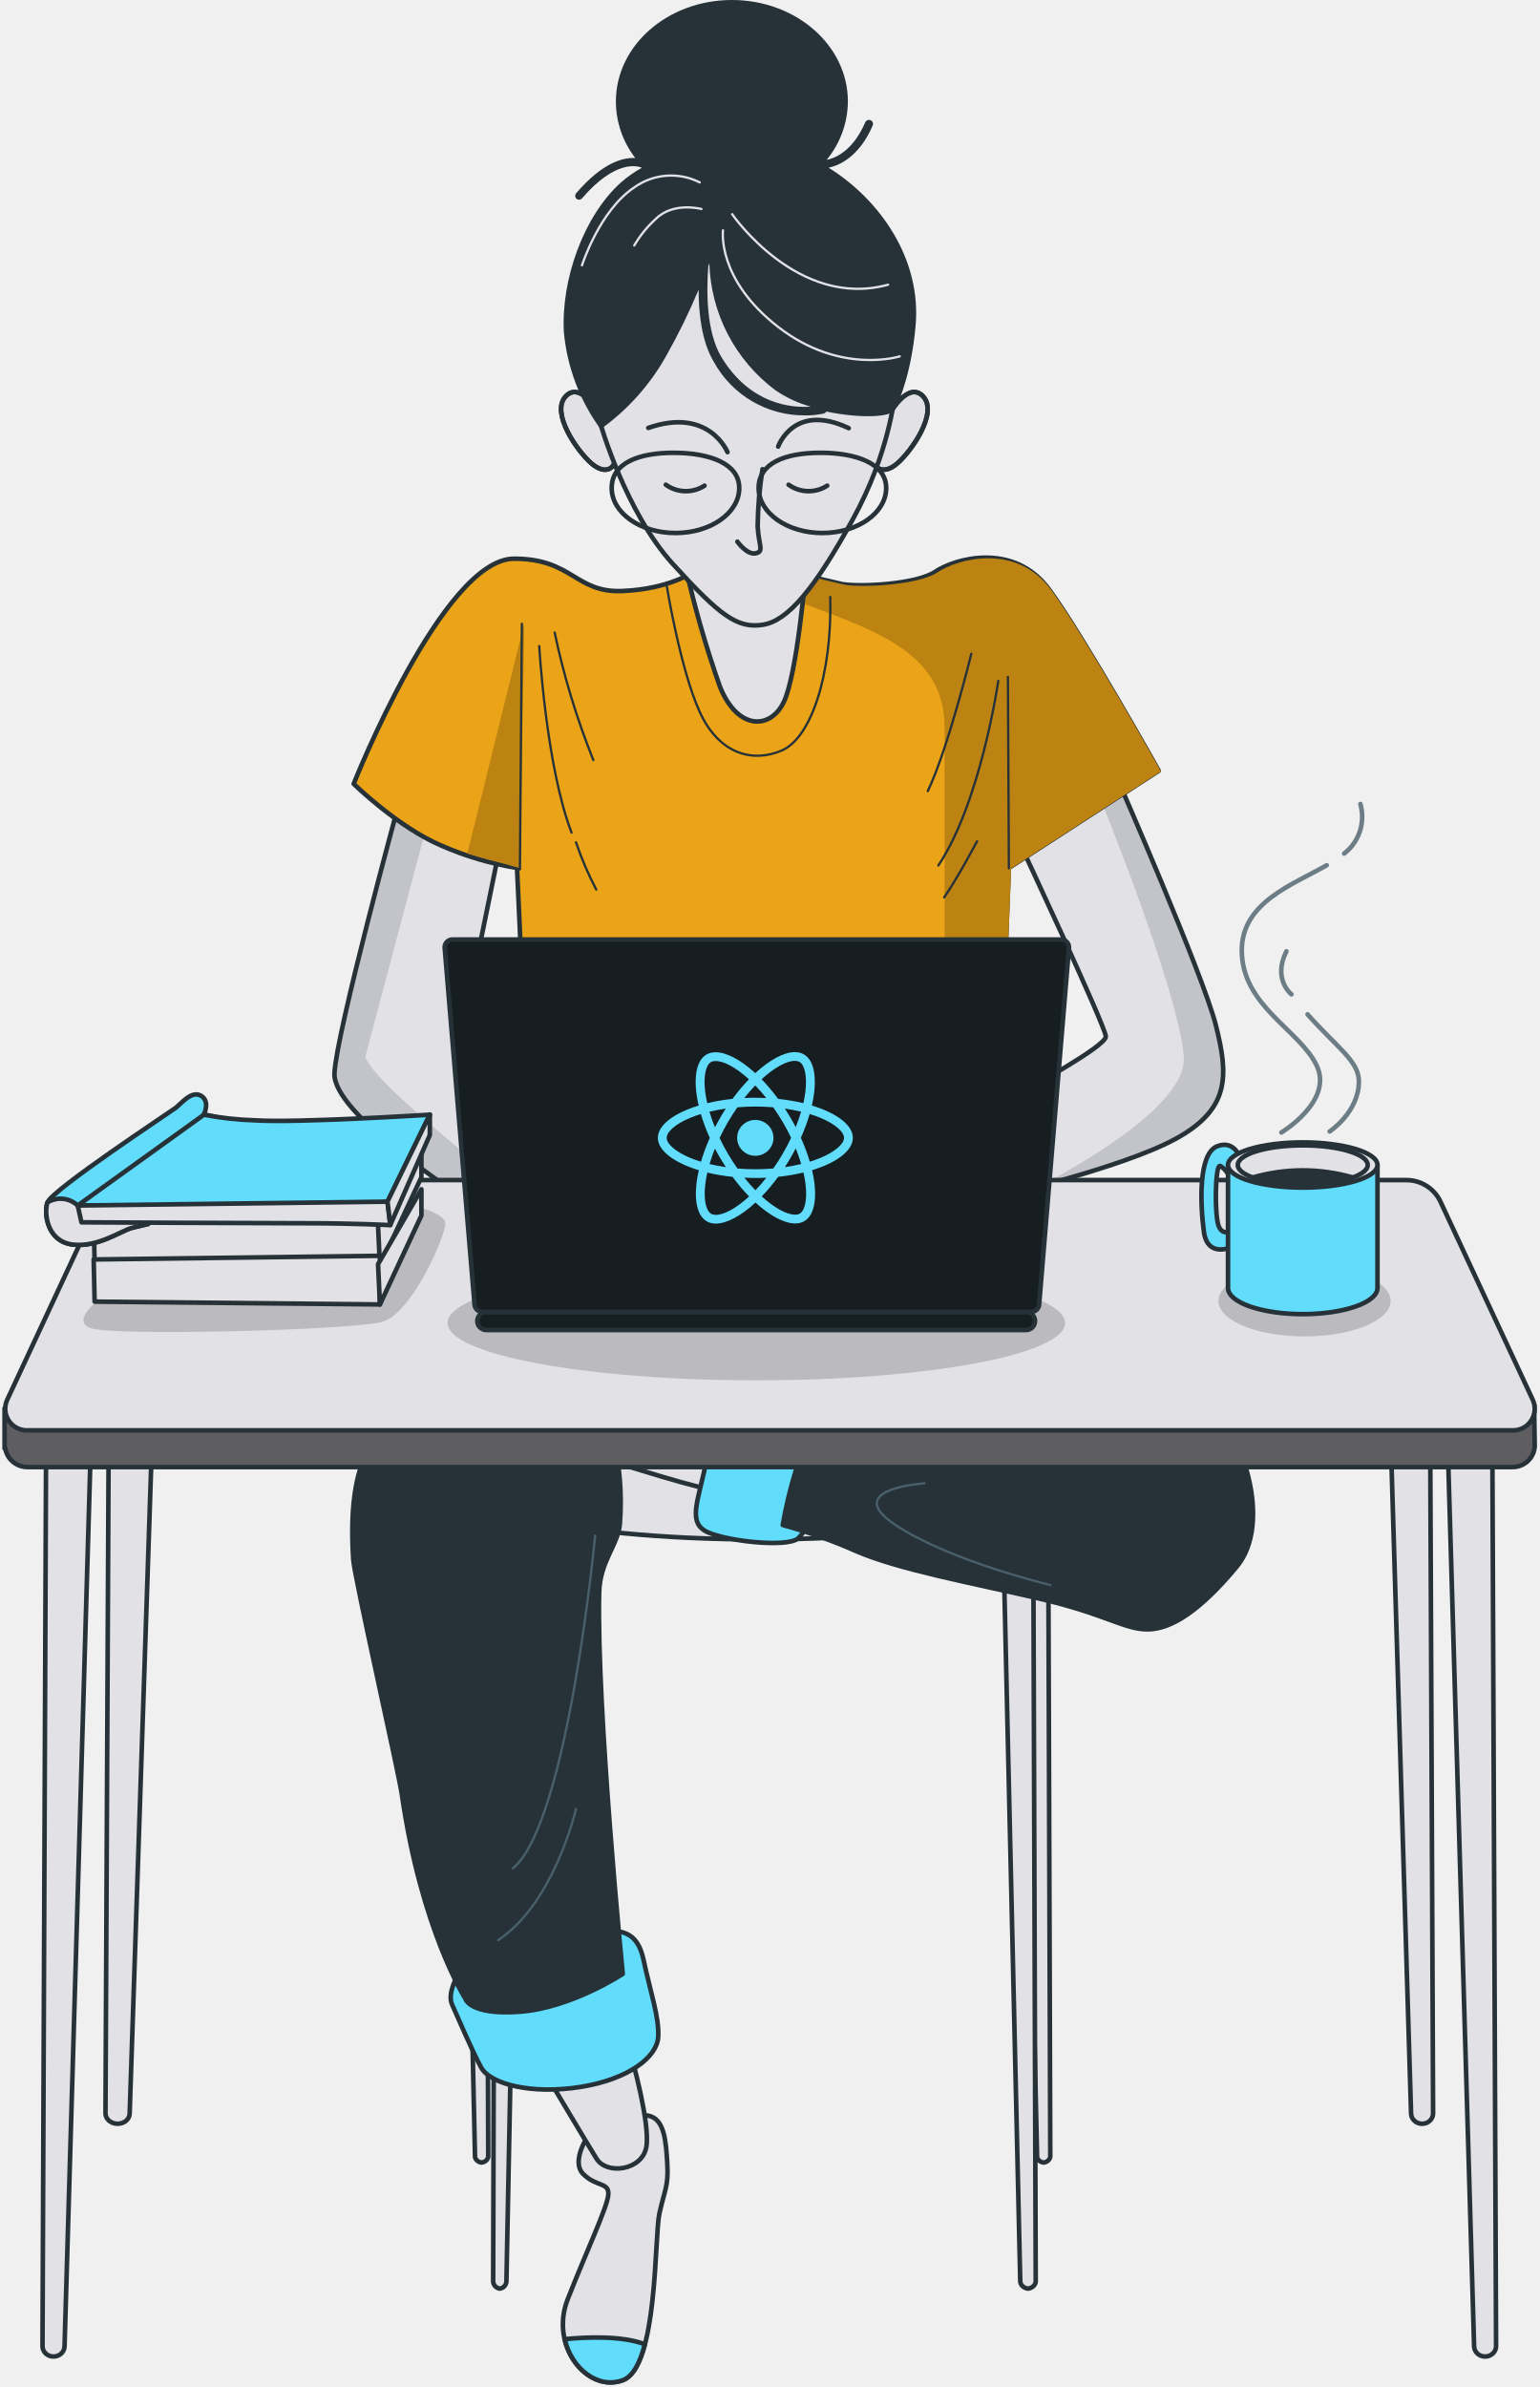
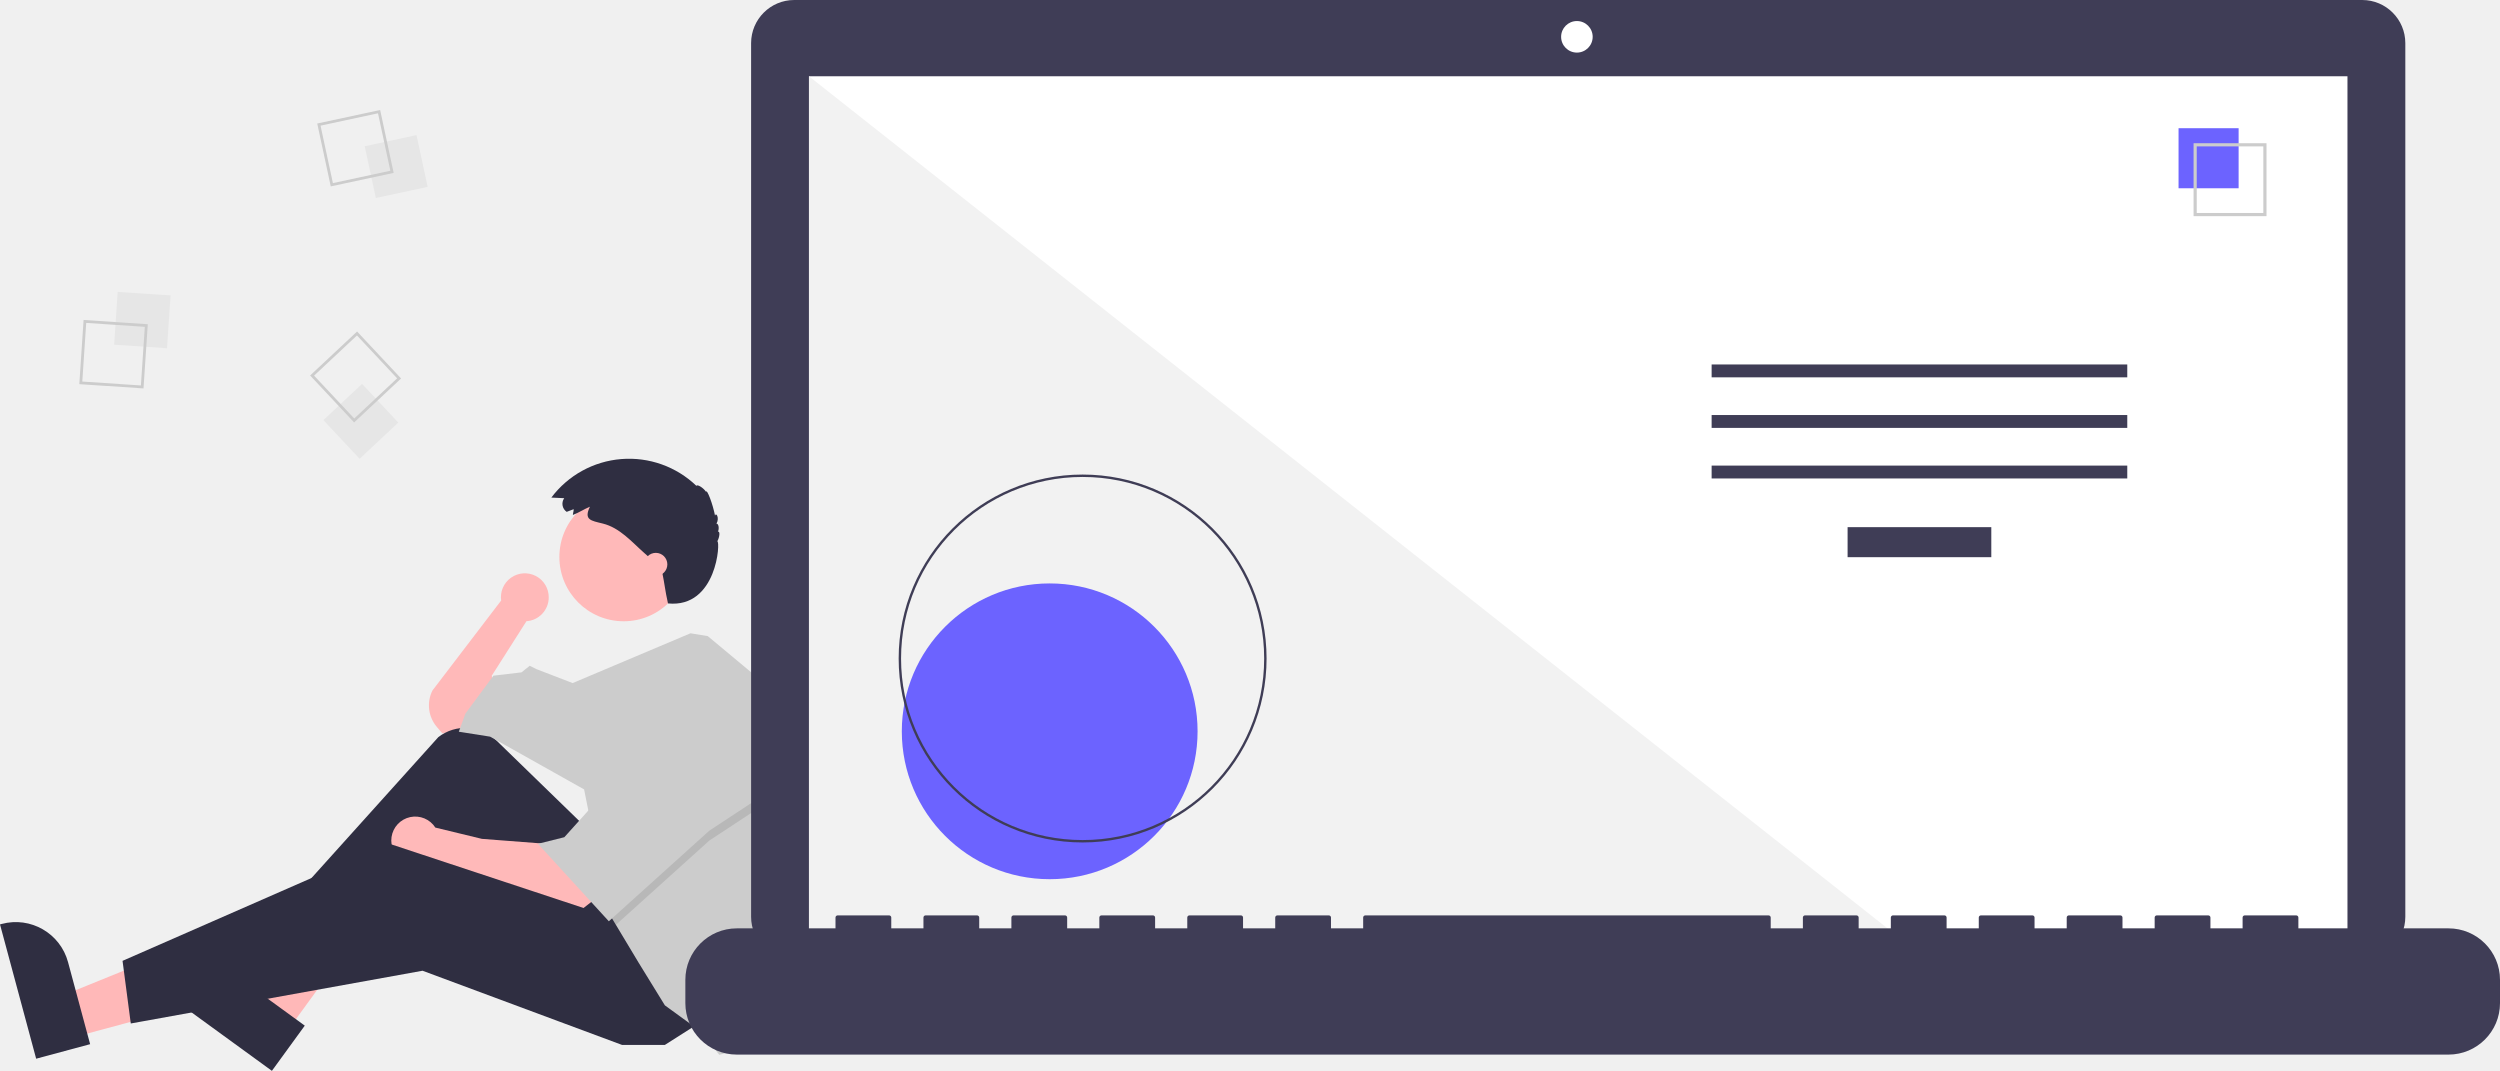
- <svg xmlns="http://www.w3.org/2000/svg" width="336" height="521" viewBox="0 0 336 521" fill="none">
-   <path d="M222.598 184.047C222.598 184.047 241.376 224.126 241.376 226.242C241.376 228.358 224.714 237.421 221.54 239.325C219.078 240.727 216.541 241.993 213.94 243.116L215.845 261.683C215.845 261.683 244.533 255.141 256.558 248.6C268.583 242.058 268.16 234.67 265.374 223.703C262.588 212.735 244.057 170.347 244.057 170.347L222.598 184.047Z" fill="#E1E1E6" />
-   <g style="mix-blend-mode:multiply" opacity="0.5">
-     <path d="M256.505 248.6C268.53 242.058 268.107 234.67 265.321 223.703C262.535 212.735 244.004 170.347 244.004 170.347L241.006 172.251L240.054 174.014C240.054 174.014 257.351 216.473 258.392 230.614C259.097 240.118 239.966 251.967 227.323 258.738C236.704 256.252 249.47 252.426 256.505 248.6Z" fill="#BBBBBF" />
-   </g>
-   <path d="M222.598 184.047C222.598 184.047 241.376 224.126 241.376 226.242C241.376 228.358 224.714 237.421 221.54 239.325C219.078 240.727 216.541 241.993 213.94 243.116L215.845 261.683C215.845 261.683 244.533 255.141 256.558 248.6C268.583 242.058 268.16 234.67 265.374 223.703C262.588 212.735 244.057 170.347 244.057 170.347L222.598 184.047Z" stroke="#263238" stroke-linecap="round" stroke-linejoin="round" />
-   <path d="M87.11 175.196C87.11 175.196 73.41 225.395 73.004 234.264C72.599 243.134 100.211 260.625 101.216 261.683C102.221 262.741 99.647 231.179 99.647 231.179L109.01 185.334L87.11 175.196Z" fill="#E1E1E6" />
-   <g style="mix-blend-mode:multiply" opacity="0.5">
-     <path d="M93.388 179.304L93.088 177.946L87.11 175.196C87.11 175.196 73.41 225.395 73.004 234.264C72.599 243.134 100.211 260.625 101.216 261.683C101.622 262.106 101.463 257.381 101.128 251.544C92.911 244.579 81.115 234.776 79.74 230.65" fill="#BBBBBF" />
-   </g>
-   <path d="M87.11 175.196C87.11 175.196 73.41 225.395 73.004 234.264C72.599 243.134 100.211 260.625 101.216 261.683C102.221 262.741 99.647 231.179 99.647 231.179L109.01 185.334L87.11 175.196Z" stroke="#263238" stroke-linecap="round" stroke-linejoin="round" />
-   <path d="M151.451 124.767C151.451 124.767 146.161 128.576 135.846 128.999C125.531 129.422 125.038 121.946 112.219 121.946C96.685 121.946 77.201 171.087 77.201 171.087C77.201 171.087 86.899 180.591 96.403 184.594C101.66 186.897 107.188 188.526 112.854 189.443L114.335 221.728H218.966L220.217 189.443L252.926 168.231C252.926 168.231 236.88 139.543 229.087 128.787C221.293 118.031 208.192 122.034 204.19 124.767C200.187 127.5 188.32 128.152 183.948 127.518C178.243 126.255 172.605 124.707 167.056 122.88C167.056 122.88 160.32 117.273 151.451 124.767Z" fill="#EBA417" stroke="#263238" stroke-linecap="round" stroke-linejoin="round" />
-   <path fill-rule="evenodd" clip-rule="evenodd" d="M113.5 189.5L114.453 136L102 186.3L113.5 189.5Z" fill="#BC8312" />
-   <path fill-rule="evenodd" clip-rule="evenodd" d="M206.192 221.862V159C206.192 143.05 192.708 138.107 174.723 131.514C168.465 129.22 161.662 126.727 154.692 123.5L154 123.363C161.833 118.258 167.547 123.015 167.547 123.015C173.097 124.842 178.734 126.39 184.439 127.652C188.812 128.287 200.678 127.634 204.681 124.901C208.684 122.168 221.784 118.166 229.578 128.922C237.371 139.677 253.417 168.365 253.417 168.365L220.709 189.577L219.457 221.862H206.192Z" fill="#BC8312" />
-   <path d="M113.912 136.158L113.489 189.743" stroke="#263238" stroke-width="0.5" stroke-linecap="round" stroke-linejoin="round" />
-   <path d="M117.703 141.024C117.703 141.024 119.184 167.173 124.756 181.737" stroke="#263238" stroke-width="0.5" stroke-linecap="round" stroke-linejoin="round" />
-   <path d="M125.725 183.836C126.929 187.39 128.408 190.845 130.151 194.168" stroke="#263238" stroke-width="0.5" stroke-linecap="round" stroke-linejoin="round" />
-   <path d="M121.07 138.062C123.072 147.57 125.898 156.886 129.516 165.903" stroke="#263238" stroke-width="0.5" stroke-linecap="round" stroke-linejoin="round" />
-   <path d="M212.019 142.699C212.019 142.699 206.958 163.382 202.515 172.674" stroke="#263238" stroke-width="0.5" stroke-linecap="round" stroke-linejoin="round" />
-   <path d="M220.217 189.531L220.006 147.76" stroke="#263238" stroke-width="0.5" stroke-linecap="round" stroke-linejoin="round" />
-   <path d="M217.908 148.606C217.908 148.606 214.099 175.055 204.824 188.896" stroke="#263238" stroke-width="0.5" stroke-linecap="round" stroke-linejoin="round" />
-   <path d="M213.27 183.624C213.27 183.624 209.039 191.647 206.094 195.861" stroke="#263238" stroke-width="0.5" stroke-linecap="round" stroke-linejoin="round" />
-   <path d="M145.544 127.941C145.544 127.941 148.506 146.085 152.721 155.359C156.935 164.634 164.323 166.538 170.653 163.805C176.983 161.072 181.62 147.548 181.232 130.304" stroke="#263238" stroke-width="0.5" stroke-linecap="round" stroke-linejoin="round" />
-   <path d="M130.574 89.961C130.574 89.961 126.554 83.013 123.398 86.593C120.242 90.172 125.937 98.407 129.093 101.14C132.249 103.873 134.577 102.198 134.383 99.253C134.189 96.308 130.574 89.961 130.574 89.961Z" fill="#E1E1E6" stroke="#263238" stroke-linecap="round" stroke-linejoin="round" />
-   <path d="M130.574 89.961C130.574 89.961 126.554 83.013 123.398 86.593C120.242 90.172 125.937 98.407 129.093 101.14C132.249 103.873 134.577 102.198 134.383 99.253C134.189 96.308 130.574 89.961 130.574 89.961Z" stroke="#263238" stroke-linecap="round" stroke-linejoin="round" />
-   <path d="M194.386 89.961C194.386 89.961 198.389 83.013 201.562 86.593C204.736 90.172 199.023 98.407 195.867 101.14C192.711 103.873 190.366 102.198 190.577 99.253C190.789 96.308 194.386 89.961 194.386 89.961Z" fill="#E1E1E6" stroke="#263238" stroke-linecap="round" stroke-linejoin="round" />
-   <path d="M194.386 89.961C194.386 89.961 198.389 83.013 201.562 86.593C204.736 90.172 199.023 98.407 195.867 101.14C192.711 103.873 190.366 102.198 190.577 99.253C190.789 96.308 194.386 89.961 194.386 89.961Z" stroke="#263238" stroke-linecap="round" stroke-linejoin="round" />
-   <path d="M149.547 123.304C151.538 132.307 154.076 141.181 157.146 149.876C160.955 159.362 168.114 159.362 171.076 153.243C174.038 147.125 175.925 124.326 175.925 124.326C175.925 124.326 156.088 127.094 149.547 123.304Z" fill="#E1E1E6" stroke="#263238" stroke-linecap="round" stroke-linejoin="round" />
-   <path d="M130.997 92.288C130.997 92.288 136.481 111.684 146.867 123.092C157.252 134.5 160.973 137.198 166.492 136.369C172.01 135.54 177.882 128.364 186.099 113.447C194.315 98.53 194.915 87.087 195.603 86.029C196.29 84.971 193.839 63.882 182.096 54.802C170.353 45.721 157.199 41.736 145.809 51.645C134.418 61.555 127.189 77.724 130.997 92.288Z" fill="#E1E1E6" />
-   <path d="M130.997 92.288C130.997 92.288 136.481 111.684 146.867 123.092C157.252 134.5 160.973 137.198 166.492 136.369C172.01 135.54 177.882 128.364 186.099 113.447C194.315 98.53 194.915 87.087 195.603 86.029C196.29 84.971 193.839 63.882 182.096 54.802C170.353 45.721 157.199 41.736 145.809 51.645C134.418 61.555 127.189 77.724 130.997 92.288Z" stroke="#263238" stroke-linecap="round" stroke-linejoin="round" />
-   <path d="M166.439 102.409C165.785 106.528 165.431 110.688 165.381 114.858C165.592 119.072 166.862 120.341 164.957 120.764C163.053 121.188 160.955 118.225 160.955 118.225" stroke="#263238" stroke-linecap="round" stroke-linejoin="round" />
-   <path d="M145.333 105.795C146.555 106.677 148.015 107.17 149.523 107.208C151.03 107.246 152.514 106.827 153.778 106.006" stroke="#263238" stroke-linecap="round" stroke-linejoin="round" />
-   <path d="M172.134 105.795C173.353 106.676 174.811 107.168 176.315 107.205C177.819 107.243 179.3 106.825 180.562 106.006" stroke="#263238" stroke-linecap="round" stroke-linejoin="round" />
-   <path d="M158.804 98.689C158.804 98.689 154.784 88.762 141.506 93.399" stroke="#263238" stroke-linecap="round" stroke-linejoin="round" />
-   <path d="M169.859 97.472C169.859 97.472 173.227 87.757 185.252 93.452" stroke="#263238" stroke-linecap="round" stroke-linejoin="round" />
-   <path d="M161.36 106.517C161.36 111.948 155.136 116.339 147.448 116.339C139.761 116.339 133.519 111.948 133.519 106.517C133.519 101.087 139.338 98.83 147.025 98.83C154.713 98.83 161.36 101.104 161.36 106.517Z" stroke="#263238" stroke-linecap="round" stroke-linejoin="round" />
-   <path d="M193.434 106.517C193.434 111.948 187.192 116.339 179.504 116.339C171.816 116.339 165.592 111.948 165.592 106.517C165.592 101.087 171.393 98.83 179.081 98.83C186.769 98.83 193.434 101.104 193.434 106.517Z" stroke="#263238" stroke-linecap="round" stroke-linejoin="round" />
-   <path d="M180.862 36.605C182.96 36.164 187.457 34.436 190.489 27.401C190.536 27.294 190.561 27.18 190.563 27.064C190.566 26.947 190.545 26.832 190.502 26.724C190.46 26.615 190.396 26.517 190.315 26.433C190.234 26.35 190.138 26.283 190.031 26.237C189.815 26.148 189.573 26.145 189.356 26.231C189.139 26.316 188.964 26.483 188.867 26.695C186.081 33.149 182.096 34.577 180.439 34.895C183.405 31.305 185.043 26.803 185.076 22.146C185.076 9.909 173.738 0 159.756 0C145.773 0 134.436 9.909 134.436 22.146C134.445 26.615 135.933 30.955 138.668 34.489C136.005 34.348 131.509 35.477 125.814 42.124C125.651 42.292 125.56 42.516 125.56 42.75C125.56 42.983 125.651 43.208 125.814 43.376C125.977 43.512 126.183 43.586 126.395 43.587C126.524 43.587 126.65 43.559 126.766 43.504C126.882 43.449 126.984 43.369 127.065 43.27C134.348 34.789 139.161 36.217 140.131 36.605C138.485 37.511 136.942 38.592 135.529 39.832C127.4 47.149 122.446 60.991 123.081 72.522C123.794 80.17 126.567 87.482 131.103 93.681C137.007 89.456 141.903 83.976 145.438 77.636C148.073 72.978 150.429 68.168 152.491 63.23C152.491 68.396 153.161 74.638 155.877 79.099C157.836 82.623 160.705 85.555 164.186 87.59C167.666 89.625 171.629 90.687 175.66 90.666C177.052 90.686 178.442 90.55 179.804 90.26C179.924 90.231 180.036 90.176 180.133 90.1C180.23 90.024 180.31 89.928 180.368 89.82C187.174 91.265 193.945 91.142 194.986 89.696C196.661 87.386 199.041 80.175 199.834 71.358C201.28 56.406 191.865 43.429 180.862 36.605ZM157.517 78.023C154.096 72.434 154.202 63.318 154.607 58.081L154.837 57.482C154.999 62.868 156.372 68.148 158.854 72.931C161.335 77.714 164.862 81.877 169.172 85.112C171.553 86.757 174.193 87.991 176.983 88.762C172.663 89.061 163.776 88.233 157.517 78.023Z" fill="#263238" />
-   <path d="M157.816 50.27C157.816 50.27 156.371 60.955 169.947 71.429C183.524 81.903 196.396 77.777 196.396 77.777" stroke="#E1E1E6" stroke-width="0.5" stroke-linecap="round" stroke-linejoin="round" />
-   <path d="M159.809 46.744C159.809 46.744 174.109 67.567 193.857 62.137" stroke="#E1E1E6" stroke-width="0.5" stroke-linecap="round" stroke-linejoin="round" />
-   <path d="M152.738 39.814C150.483 38.669 147.957 38.165 145.435 38.358C142.913 38.551 140.493 39.433 138.438 40.907C130.839 45.968 127.03 57.922 127.03 57.922" stroke="#E1E1E6" stroke-width="0.5" stroke-linecap="round" stroke-linejoin="round" />
-   <path d="M153.109 45.615C153.109 45.615 146.955 43.975 143.146 47.784C141.29 49.466 139.702 51.422 138.438 53.585" stroke="#E1E1E6" stroke-width="0.5" stroke-linecap="round" stroke-linejoin="round" />
-   <path d="M23.926 269.854L23.026 461.271C23.026 461.874 23.305 462.453 23.801 462.879C24.297 463.305 24.97 463.545 25.672 463.545C26.357 463.545 27.014 463.316 27.505 462.906C27.996 462.496 28.281 461.938 28.3 461.35L34.66 270.123L23.926 269.854Z" fill="#E1E1E6" stroke="#263238" stroke-linecap="round" stroke-linejoin="round" />
-   <path d="M10.062 314.308L9.277 512.077C9.275 512.376 9.335 512.672 9.455 512.949C9.575 513.225 9.753 513.477 9.976 513.688C10.2 513.9 10.466 514.067 10.759 514.18C11.052 514.294 11.366 514.351 11.683 514.349C12.304 514.35 12.901 514.123 13.35 513.717C13.798 513.311 14.063 512.757 14.089 512.171L19.853 314.56L10.062 314.308Z" fill="#E1E1E6" stroke="#263238" stroke-linecap="round" stroke-linejoin="round" />
-   <path d="M311.994 269.854L312.814 461.271C312.816 461.569 312.756 461.865 312.637 462.14C312.517 462.416 312.341 462.667 312.119 462.878C311.897 463.089 311.632 463.257 311.341 463.372C311.049 463.486 310.737 463.545 310.421 463.545C309.796 463.545 309.195 463.317 308.746 462.907C308.296 462.498 308.033 461.939 308.011 461.35L302.238 270.123L311.994 269.854Z" fill="#E1E1E6" stroke="#263238" stroke-linecap="round" stroke-linejoin="round" />
-   <path d="M325.744 314.308L326.563 512.077C326.565 512.376 326.504 512.672 326.384 512.949C326.264 513.225 326.087 513.477 325.863 513.688C325.639 513.9 325.373 514.067 325.08 514.18C324.787 514.294 324.474 514.351 324.157 514.349C323.538 514.349 322.942 514.123 322.496 513.716C322.051 513.31 321.789 512.756 321.768 512.171L315.987 314.56L325.744 314.308Z" fill="#E1E1E6" stroke="#263238" stroke-linecap="round" stroke-linejoin="round" />
-   <path d="M108.106 322.775L107.646 497.66C107.596 498.097 107.718 498.535 107.987 498.884C108.256 499.233 108.65 499.465 109.088 499.531C109.514 499.472 109.903 499.254 110.173 498.921C110.444 498.588 110.577 498.166 110.545 497.739L113.981 322.98L108.106 322.775Z" fill="#E1E1E6" stroke="#263238" stroke-linecap="round" stroke-linejoin="round" />
-   <path d="M228.75 316.425L229.254 470.426C229.297 470.799 229.17 471.171 228.899 471.466C228.628 471.762 228.235 471.957 227.8 472.012C227.366 471.957 226.974 471.761 226.706 471.465C226.439 471.17 226.316 470.797 226.364 470.426L222.916 316.552L228.75 316.425Z" fill="#E1E1E6" stroke="#263238" stroke-linecap="round" stroke-linejoin="round" />
-   <path d="M106.066 316.425L106.57 470.426C106.613 470.799 106.486 471.171 106.215 471.466C105.944 471.762 105.551 471.957 105.116 472.012C104.682 471.957 104.29 471.761 104.022 471.465C103.755 471.17 103.632 470.797 103.68 470.426L100.232 316.552L106.066 316.425Z" fill="#E1E1E6" stroke="#263238" stroke-linecap="round" stroke-linejoin="round" />
-   <path d="M225.503 322.775L226.076 497.66C226.135 498.097 225.992 498.535 225.679 498.884C225.365 499.233 224.905 499.465 224.395 499.531C223.899 499.469 223.448 499.25 223.133 498.918C222.818 498.586 222.662 498.165 222.695 497.739L218.686 322.98L225.503 322.775Z" fill="#E1E1E6" stroke="#263238" stroke-linecap="round" stroke-linejoin="round" />
-   <path d="M165.706 336C207.93 336 242.158 328.227 242.158 318.638C242.158 309.049 207.93 301.276 165.706 301.276C123.483 301.276 89.255 309.049 89.255 318.638C89.255 328.227 123.483 336 165.706 336Z" fill="#E1E1E6" stroke="#263238" stroke-linecap="round" stroke-linejoin="round" />
-   <path d="M128.477 466.018C128.477 466.018 124.474 471.72 127.343 474.554C130.212 477.388 133.064 476.261 132.772 479.112C132.48 481.963 127.91 491.626 123.907 501.869C119.904 512.112 128.202 522.355 135.933 519.521C143.664 516.687 142.805 488.212 143.939 483.09C145.073 477.969 145.949 477.115 145.657 472.284C145.365 467.452 145.09 462.331 141.362 461.75C137.634 461.17 130.195 464.038 128.477 466.018Z" fill="#E1E1E6" stroke="#263238" stroke-linecap="round" stroke-linejoin="round" />
-   <path d="M140.761 511.668C135.607 509.722 127.704 510.115 123.254 510.559C124.749 516.995 130.47 521.519 135.933 519.521C138.218 518.685 139.713 515.646 140.761 511.668Z" fill="#61DCFB" stroke="#263238" stroke-linecap="round" stroke-linejoin="round" />
-   <path d="M119.612 453.505C119.612 453.505 127.91 467.452 130.195 471.14C132.48 474.827 140.228 473.701 141.087 468.579C141.946 463.458 137.926 449.237 137.926 449.237L120.746 453.505H119.612Z" fill="#E1E1E6" stroke="#263238" stroke-linecap="round" stroke-linejoin="round" />
-   <path d="M99.855 431.312C99.855 431.312 97.553 435.016 98.704 437.577C99.855 440.138 102.999 447.53 105.009 451.234C107.019 454.939 116.176 457.21 126.759 455.502C137.342 453.795 143.372 448.947 143.664 444.679C143.956 440.411 141.946 434.726 140.503 427.897C139.06 421.069 135.349 421.359 130.195 421.359C125.041 421.359 104.15 427.334 99.855 431.312Z" fill="#61DCFB" stroke="#263238" stroke-linecap="round" stroke-linejoin="round" />
-   <path d="M130.779 347.66C130.934 340.661 135.005 337.212 135.315 332.415C135.799 326.073 135.272 319.695 133.751 313.516L125.917 302.881C103.377 303.171 87.227 303.547 86.97 303.632C86.111 303.905 85.526 308.753 84.96 312.731C84.96 312.731 75.39 313.943 77.108 340.404C77.349 344.092 87.004 386.754 87.708 391.62C92.004 421.342 101.573 436.228 101.573 436.228C101.573 436.228 102.432 439.933 113.599 439.079C124.766 438.226 135.933 430.834 135.933 430.834C135.933 430.834 130.195 372.977 130.779 347.66Z" fill="#263238" stroke="#263238" stroke-linecap="round" stroke-linejoin="round" />
-   <path d="M104.425 313.516C111.966 313.902 119.449 315.046 126.759 316.931C136.5 319.782 153.68 325.467 157.683 325.467C161.686 325.467 160.552 310.665 160.552 307.832C160.552 304.998 109.012 303.273 102.707 303.273C96.402 303.273 104.425 313.516 104.425 313.516Z" fill="#E1E1E6" stroke="#263238" stroke-linecap="round" stroke-linejoin="round" />
-   <path d="M160.552 307.832C160.552 307.832 155.965 310.102 154.247 318.638C152.529 327.174 150.244 331.732 153.68 334.003C157.116 336.273 172.012 337.98 174.296 335.71C176.581 333.439 182.887 322.052 184.038 314.66C185.189 307.268 160.552 307.832 160.552 307.832Z" fill="#61DCFB" stroke="#263238" stroke-linecap="round" stroke-linejoin="round" />
-   <path d="M180.018 310.665C177.355 313.702 175.228 317.166 173.73 320.908C172.515 324.826 171.557 328.818 170.861 332.859C176.342 334.352 181.7 336.258 186.89 338.561C196.064 342.538 211.526 345.389 226.404 348.804C241.282 352.218 245.302 355.632 250.456 355.632C255.61 355.632 261.916 351.638 269.939 341.975C277.962 332.312 271.073 311.809 263.067 305.544C255.061 299.279 212.093 294.174 206.372 295.881C200.651 297.589 180.018 310.665 180.018 310.665Z" fill="#263238" stroke="#263238" stroke-linecap="round" stroke-linejoin="round" />
-   <path d="M129.903 335.181C129.903 335.181 123.993 398.022 111.932 407.804" stroke="#49606B" stroke-width="0.5" stroke-linecap="round" stroke-linejoin="round" />
-   <path d="M125.728 394.829C125.728 394.829 121.038 415.315 108.737 423.459" stroke="#49606B" stroke-width="0.5" stroke-linecap="round" stroke-linejoin="round" />
-   <path d="M201.785 323.76C201.785 323.76 183.454 324.903 195.48 332.859C207.506 340.814 229.273 345.953 229.273 345.953" stroke="#49606B" stroke-width="0.5" stroke-linecap="round" stroke-linejoin="round" />
-   <path d="M334.863 306.466L328.678 300.934L314.384 270.205C313.706 268.807 312.641 267.63 311.315 266.811C309.988 265.991 308.455 265.564 306.893 265.579H29.261C27.697 265.561 26.16 265.987 24.83 266.806C23.5 267.626 22.433 268.805 21.754 270.205L3.938 308.48L1 307.405V316.162L1.137 316.06C1.312 317.228 1.909 318.294 2.817 319.057C3.724 319.82 4.88 320.23 6.068 320.208H330.069C331.321 320.237 332.535 319.781 333.455 318.937C334.375 318.093 334.929 316.927 335 315.684L334.863 306.466Z" fill="#5E5E61" stroke="#263238" stroke-linecap="round" stroke-linejoin="round" />
-   <path d="M330.069 312.202H6.068C5.266 312.234 4.469 312.062 3.751 311.704C3.034 311.346 2.419 310.812 1.966 310.154C1.513 309.495 1.235 308.733 1.159 307.939C1.084 307.144 1.212 306.344 1.533 305.612L21.754 262.199C22.43 260.795 23.496 259.614 24.827 258.794C26.157 257.974 27.696 257.55 29.262 257.572H306.893C308.456 257.554 309.991 257.979 311.318 258.799C312.646 259.618 313.709 260.798 314.384 262.199L334.605 305.612C334.926 306.344 335.054 307.144 334.978 307.939C334.903 308.733 334.625 309.495 334.172 310.154C333.718 310.812 333.104 311.346 332.387 311.704C331.669 312.062 330.872 312.234 330.069 312.202Z" fill="#E1E1E6" stroke="#263238" stroke-linecap="round" stroke-linejoin="round" />
-   <g style="mix-blend-mode:multiply" opacity="0.5">
-     <path d="M22.475 283.043C22.475 283.043 15.139 288.045 19.726 289.872C24.314 291.699 77.04 290.333 83.465 288.506C89.89 286.68 97.209 269.83 97.209 267.098C97.209 264.367 87.966 262.403 84.564 262.25C81.163 262.096 36.219 264.811 36.219 264.811L22.475 283.043Z" fill="#A8A8A8" />
-   </g>
-   <g style="mix-blend-mode:multiply" opacity="0.5">
-     <path d="M284.748 291.699C295.128 291.699 303.543 288.229 303.543 283.948C303.543 279.668 295.128 276.197 284.748 276.197C274.368 276.197 265.953 279.668 265.953 283.948C265.953 288.229 274.368 291.699 284.748 291.699Z" fill="#A8A8A8" />
-   </g>
-   <g style="mix-blend-mode:multiply" opacity="0.5">
-     <path d="M165.088 301.276C202.311 301.276 232.486 295.666 232.486 288.745C232.486 281.825 202.311 276.215 165.088 276.215C127.865 276.215 97.69 281.825 97.69 288.745C97.69 295.666 127.865 301.276 165.088 301.276Z" fill="#A8A8A8" />
-   </g>
-   <path d="M271.004 253.458C271.004 253.458 269.767 248.558 265.661 250.197C261.555 251.836 261.967 262.66 262.775 268.788C263.582 274.917 269.148 272.049 269.148 272.049V268.379C269.148 268.379 267.104 270.001 266.073 267.764C265.042 265.528 265.249 254.277 266.279 254.482C267.31 254.687 269.355 258.153 269.355 258.153C269.355 258.153 269.973 257.76 271.004 253.458Z" fill="#61DCFB" stroke="#263238" stroke-linecap="round" stroke-linejoin="round" />
-   <path d="M268.049 254.277V281.114C268.049 284.272 275.35 286.833 284.37 286.833C293.389 286.833 300.674 284.272 300.674 281.114V254.277H268.049Z" fill="#61DCFB" stroke="#263238" stroke-linecap="round" stroke-linejoin="round" />
-   <path d="M300.674 254.277C300.674 257.009 293.372 259.211 284.37 259.211C275.367 259.211 268.049 257.009 268.049 254.277C268.049 251.546 275.35 249.344 284.37 249.344C293.389 249.344 300.674 251.563 300.674 254.277Z" fill="#E1E1E6" stroke="#263238" stroke-linecap="round" stroke-linejoin="round" />
-   <path d="M298.543 254.277C298.543 256.65 292.187 258.562 284.37 258.562C276.553 258.562 270.179 256.65 270.179 254.277C270.179 251.904 276.536 249.992 284.37 249.992C292.204 249.992 298.543 251.904 298.543 254.277Z" fill="#E1E1E6" stroke="#263238" stroke-linecap="round" stroke-linejoin="round" />
-   <path d="M273.426 257.009C280.567 259.08 288.155 259.08 295.297 257.009C288.155 254.938 280.567 254.938 273.426 257.009Z" fill="#263238" stroke="#263238" stroke-linecap="round" stroke-linejoin="round" />
-   <path d="M20.448 266.535L20.654 275.719L82.932 276.334V265.715L20.448 266.535Z" fill="#E1E1E6" stroke="#263238" stroke-linecap="round" stroke-linejoin="round" />
-   <path d="M82.932 276.334L91.986 256.941V251.222L82.52 267.559L82.932 276.334Z" fill="#E1E1E6" stroke="#263238" stroke-linecap="round" stroke-linejoin="round" />
-   <path d="M20.448 274.9L20.654 284.102L82.932 284.716V274.098L20.448 274.9Z" fill="#E1E1E6" stroke="#263238" stroke-linecap="round" stroke-linejoin="round" />
-   <path d="M82.932 284.716L91.986 265.306V259.587L82.52 275.924L82.932 284.716Z" fill="#E1E1E6" stroke="#263238" stroke-linecap="round" stroke-linejoin="round" />
-   <path d="M44.5 243.249C44.5 243.249 45.943 240.398 43.882 239.169C41.82 237.94 39.569 240.876 38.333 241.815C37.096 242.754 11.205 259.791 10.38 262.455C9.556 265.118 10.38 270.991 15.93 271.639C21.479 272.288 26.41 268.583 28.884 267.969C31.357 267.354 32.319 267.149 32.319 267.149L49.379 244.273L44.5 243.249Z" fill="#61DCFB" stroke="#263238" stroke-linecap="round" stroke-linejoin="round" />
-   <path d="M15.93 271.656C21.479 272.271 26.41 268.601 28.883 267.986C31.357 267.371 32.319 267.167 32.319 267.167L32.938 266.33L16.909 263.086C16.037 262.271 14.917 261.767 13.725 261.656C12.533 261.545 11.338 261.832 10.329 262.472C9.556 265.101 10.38 271.025 15.93 271.656Z" fill="#E1E1E6" stroke="#263238" stroke-linecap="round" stroke-linejoin="round" />
-   <path d="M16.96 263.121H65.065C80.08 263.121 84.599 262.301 84.599 262.301L93.842 243.3C93.842 243.3 64.635 245.144 55.616 244.529C51.889 244.423 48.177 244.012 44.517 243.3L16.96 263.121Z" fill="#61DCFB" stroke="#263238" stroke-linecap="round" stroke-linejoin="round" />
-   <path d="M16.96 263.121L17.785 266.791C17.785 266.791 56.836 266.996 67.109 266.996C77.383 266.996 85.2 267.406 85.2 267.406L84.582 262.284L16.96 263.121Z" fill="#E1E1E6" stroke="#263238" stroke-linecap="round" stroke-linejoin="round" />
-   <path d="M85.2 267.354L93.824 247.739V243.249L84.581 262.25L85.2 267.354Z" fill="#E1E1E6" stroke="#263238" stroke-linecap="round" stroke-linejoin="round" />
-   <path d="M223.947 290.299H106.177C105.916 290.301 105.657 290.252 105.416 290.154C105.174 290.057 104.954 289.912 104.769 289.73C104.584 289.547 104.437 289.33 104.336 289.091C104.236 288.851 104.184 288.595 104.184 288.336C104.184 288.076 104.236 287.82 104.336 287.58C104.437 287.341 104.584 287.124 104.769 286.941C104.954 286.759 105.174 286.614 105.416 286.517C105.657 286.419 105.916 286.37 106.177 286.372H223.947C224.207 286.37 224.465 286.419 224.706 286.517C224.947 286.615 225.165 286.759 225.349 286.942C225.533 287.125 225.679 287.342 225.777 287.582C225.876 287.821 225.925 288.077 225.923 288.336C225.925 288.594 225.876 288.85 225.777 289.09C225.679 289.329 225.533 289.546 225.349 289.729C225.165 289.912 224.947 290.056 224.706 290.154C224.465 290.252 224.207 290.301 223.947 290.299Z" fill="#161E22" stroke="#263238" stroke-linecap="round" stroke-linejoin="round" />
-   <path d="M225.081 286.338H105.301C104.863 286.339 104.441 286.173 104.121 285.875C103.802 285.576 103.609 285.168 103.583 284.733L97.072 206.971C97.042 206.731 97.065 206.487 97.138 206.255C97.211 206.024 97.333 205.81 97.496 205.63C97.658 205.449 97.858 205.304 98.081 205.206C98.304 205.108 98.546 205.058 98.79 205.059H231.61C231.854 205.058 232.095 205.108 232.318 205.206C232.542 205.304 232.741 205.449 232.904 205.63C233.066 205.81 233.188 206.024 233.261 206.255C233.334 206.487 233.357 206.731 233.328 206.971L226.816 284.733C226.79 285.171 226.595 285.582 226.272 285.881C225.949 286.179 225.522 286.343 225.081 286.338Z" fill="#161E22" stroke="#263238" stroke-linecap="round" stroke-linejoin="round" />
-   <path d="M293.407 186.298C295.244 184.873 296.535 182.867 297.066 180.613C297.452 178.922 297.411 177.162 296.946 175.491" stroke="#6C7D85" stroke-linecap="round" stroke-linejoin="round" />
-   <path d="M279.697 247.176C279.697 247.176 291.122 240.347 287.394 232.545C283.666 224.743 271.055 219.571 271.055 207.415C271.055 196.933 282.274 193.058 289.593 188.858" stroke="#6C7D85" stroke-linecap="round" stroke-linejoin="round" />
-   <path d="M290.246 246.954C290.246 246.954 296.619 242.737 296.619 236.045C296.619 231.555 291.792 228.619 285.418 221.397" stroke="#6C7D85" stroke-linecap="round" stroke-linejoin="round" />
-   <path d="M281.897 217.027C281.897 217.027 277.72 213.766 280.797 207.637" stroke="#6C7D85" stroke-linecap="round" stroke-linejoin="round" />
-   <path fill-rule="evenodd" clip-rule="evenodd" d="M177.213 241.296C182.626 242.933 186.157 245.572 186.157 248.357C186.157 251.133 182.644 253.772 177.265 255.408C178.523 260.841 177.976 265.168 175.538 266.556C174.966 266.882 174.306 267.036 173.577 267.036C171.192 267.036 168.068 265.374 164.911 262.477C161.753 265.391 158.629 267.07 156.244 267.07C155.515 267.07 154.855 266.916 154.292 266.59C151.845 265.202 151.29 260.867 152.539 255.417C147.126 253.78 143.595 251.141 143.595 248.357C143.595 245.58 147.108 242.95 152.504 241.305C151.246 235.872 151.793 231.545 154.231 230.157C154.803 229.832 155.463 229.677 156.192 229.677V229.669C158.577 229.669 161.701 231.331 164.858 234.227C168.016 231.314 171.14 229.635 173.525 229.635V229.643C174.242 229.644 174.898 229.799 175.46 230.123C177.907 231.511 178.462 235.847 177.213 241.296ZM173.517 231.545C171.712 231.55 169.062 232.972 166.238 235.564C167.461 236.823 168.676 238.263 169.847 239.848C171.799 240.054 173.656 240.371 175.356 240.782C175.547 239.917 175.703 239.068 175.798 238.263C176.198 234.99 175.686 232.445 174.506 231.777C174.237 231.631 173.916 231.554 173.517 231.554V231.545ZM163.479 235.572C160.651 232.993 157.987 231.58 156.192 231.58V231.588C155.792 231.588 155.454 231.657 155.194 231.811C154.023 232.488 153.519 235.033 153.927 238.306C154.031 239.103 154.179 239.934 154.378 240.791C156.079 240.371 157.935 240.054 159.896 239.848C161.05 238.263 162.264 236.832 163.479 235.572ZM173.69 246.026C174.141 244.886 174.54 243.747 174.861 242.641C173.725 242.367 172.536 242.144 171.304 241.965C171.73 242.616 172.155 243.284 172.554 243.97C172.962 244.655 173.335 245.34 173.69 246.026ZM168.797 255.04C169.517 254.02 170.211 252.924 170.888 251.767C171.539 250.644 172.137 249.496 172.684 248.348C172.137 247.2 171.539 246.06 170.879 244.938C170.203 243.79 169.5 242.701 168.78 241.682C167.496 241.579 166.186 241.519 164.876 241.519C163.557 241.519 162.247 241.579 160.954 241.69C160.234 242.71 159.54 243.807 158.864 244.963C158.213 246.086 157.606 247.234 157.068 248.382C157.614 249.53 158.213 250.67 158.872 251.793C159.549 252.941 160.252 254.029 160.972 255.049C162.256 255.151 163.566 255.211 164.876 255.211C166.195 255.211 167.505 255.151 168.797 255.04ZM174.888 254.063C174.558 252.949 174.159 251.801 173.69 250.653C173.335 251.338 172.962 252.032 172.562 252.718C172.163 253.412 171.738 254.089 171.313 254.749C172.554 254.569 173.751 254.337 174.888 254.063ZM162.481 257.054C163.28 258.056 164.086 258.973 164.893 259.795C165.691 258.973 166.498 258.056 167.279 257.054C166.49 257.096 165.683 257.114 164.867 257.114C164.06 257.114 163.262 257.088 162.481 257.054ZM154.882 254.072C156.018 254.346 157.207 254.569 158.439 254.749C158.013 254.097 157.597 253.429 157.189 252.744C156.781 252.058 156.408 251.373 156.053 250.687C155.602 251.827 155.203 252.966 154.882 254.072ZM167.262 239.66C166.463 238.657 165.657 237.74 164.85 236.918C164.052 237.74 163.245 238.657 162.464 239.66C163.253 239.617 164.06 239.6 164.876 239.6C165.683 239.6 166.481 239.625 167.262 239.66ZM157.181 243.995C157.58 243.301 158.005 242.624 158.43 241.965C157.189 242.144 155.992 242.376 154.855 242.641C155.185 243.755 155.584 244.903 156.053 246.052C156.408 245.366 156.781 244.681 157.181 243.995ZM145.521 248.357C145.521 249.702 147.507 251.398 150.578 252.692C151.333 253.009 152.149 253.301 153.008 253.566C153.493 251.895 154.135 250.156 154.934 248.374C154.127 246.583 153.476 244.835 152.982 243.156C152.14 243.421 151.325 243.704 150.578 244.021C147.507 245.306 145.521 247.011 145.521 248.357ZM153.953 258.45C153.554 261.723 154.066 264.268 155.246 264.937C155.506 265.082 155.836 265.159 156.226 265.168C158.031 265.168 160.686 263.746 163.514 261.149C162.291 259.89 161.076 258.45 159.905 256.865C157.953 256.659 156.096 256.342 154.396 255.931C154.205 256.796 154.049 257.645 153.953 258.45ZM174.558 264.902C175.729 264.225 176.232 261.681 175.824 258.407C175.729 257.611 175.573 256.779 175.373 255.914C173.673 256.334 171.816 256.651 169.856 256.856C168.702 258.442 167.487 259.873 166.273 261.132C169.101 263.711 171.764 265.125 173.56 265.125C173.959 265.125 174.298 265.056 174.558 264.902ZM176.761 253.558C177.603 253.292 178.418 253.009 179.165 252.692C182.236 251.407 184.222 249.702 184.231 248.357C184.231 247.011 182.244 245.315 179.173 244.021C178.41 243.704 177.594 243.413 176.735 243.147C176.25 244.818 175.608 246.557 174.809 248.339C175.616 250.13 176.267 251.878 176.761 253.558ZM168.832 248.357C168.832 250.519 167.057 252.272 164.867 252.272C162.677 252.272 160.902 250.519 160.902 248.357C160.902 246.194 162.677 244.441 164.867 244.441C167.057 244.441 168.832 246.194 168.832 248.357Z" fill="#61DCFB" />
+ <svg xmlns="http://www.w3.org/2000/svg" id="ba230943-1bdb-4bd0-9561-c7824586c7f7" data-name="Layer 1" width="1019.484" height="436.681" viewBox="0 0 1019.484 436.681">
+   <path d="M314.028,475.274a9.751,9.751,0,1,0-19.407,1.282l-28.014,36.686a13.583,13.583,0,0,0,1.836,14.914l2.198,2.564,10.083-2.017,11.428-10.083L290.806,507.192l14.117-22.183-.018-.016A9.743,9.743,0,0,0,314.028,475.274Z" transform="translate(-90.2579 -231.6594)" fill="#ffb9b9" />
+   <polygon points="30.041 422.968 25.468 405.984 88.8 380.265 95.549 405.331 30.041 422.968" fill="#ffb8b8" />
+   <path d="M105.002,663.391,90.258,608.629l.693-.187a22.075,22.075,0,0,1,27.054,15.575l0.0.001L127.01,657.466Z" transform="translate(-90.2579 -231.6594)" fill="#2f2e41" />
+   <polygon points="117.278 420.254 103.054 409.91 136.185 350.121 157.179 365.388 117.278 420.254" fill="#ffb8b8" />
+   <path d="M201.137,668.341,155.271,634.985l.422-.58a22.075,22.075,0,0,1,30.835-4.87l.001.001L214.542,649.908Z" transform="translate(-90.2579 -231.6594)" fill="#2f2e41" />
+   <path d="M328.45,568.364l-35.795-34.773a18.076,18.076,0,0,0-23.668-1.322L201.401,607.352l6.05,9.411L271.984,573.069l43.694,57.139,41.678-20.838Z" transform="translate(-90.2579 -231.6594)" fill="#2f2e41" />
+   <path d="M312.989,575.758l-26.217-2.017-18.986-4.603a9.753,9.753,0,1,0-1.85,12.656l-.003.014,11.428,4.706,49.072,16.806,6.05-4.706Z" transform="translate(-90.2579 -231.6594)" fill="#ffb9b9" />
+   <polygon points="285.92 416.699 271.131 426.11 253.653 426.11 172.315 395.86 53.332 417.371 49.971 391.826 158.871 344.099 254.326 375.693 285.92 416.699" fill="#2f2e41" />
+   <circle cx="254.326" cy="227.132" r="26.217" fill="#ffb9b9" />
+   <path d="M412.417,563.463a150.631,150.631,0,0,1-7.388,46.592l-1.963,6.037-9.411,43.022-10.083,2.689-7.394-9.411-14.789-10.755L350.634,624.158,341.411,608.791l-2.877-4.8-10.083-50.416-38.317-21.511-12.772-2.017,2.689-7.394,11.428-15.461L302.906,505.847l3.361-2.689,2.689,1.344,14.823,5.71,48.057-20.304,7.031,1.15L403.067,511.225A150.499,150.499,0,0,1,412.417,563.463Z" transform="translate(-90.2579 -231.6594)" fill="#ccc" />
+   <polygon points="314.825 325.949 289.281 342.754 251.153 377.131 248.276 372.332 240.209 331.999 242.226 331.999 263.065 293.683 314.825 325.949" opacity="0.1" style="isolation:isolate" />
+   <polygon points="263.065 289.649 242.226 327.965 230.126 341.41 219.371 344.099 248.276 375.693 289.281 338.721 314.825 321.915 263.065 289.649" fill="#ccc" />
+   <path d="M324.193,439.299l-2.841,1.093a3.965,3.965,0,0,1-1.06-5.507q.023-.034.047-.067l-5.249-.246a39.637,39.637,0,0,1,59.173-4.77c.239-.823,2.844.778,3.908,2.402.357-1.339,2.8,5.135,3.664,9.712.4-1.524,1.938.936.591,3.297.854-.125,1.239,2.059.578,3.276.934-.439.777,2.169-.236,3.911,1.333-.118-.114,27.331-20.114,25.331-1.392-6.397-1-6-2.64-14.226-.763-.81-1.599-1.548-2.433-2.284l-4.513-3.983c-5.247-4.632-10.021-10.348-17.011-12.08-4.804-1.19-7.841-1.458-5.223-6.872-2.365.987-4.574,2.455-6.961,3.372C323.905,440.902,324.239,440.055,324.193,439.299Z" transform="translate(-90.2579 -231.6594)" fill="#2f2e41" />
+   <circle cx="267.434" cy="230.157" r="4.706" fill="#ffb9b9" />
+   <rect x="137.514" y="351.376" width="21.61" height="21.61" transform="translate(-313.1754 254.4458) rotate(-86.18992)" fill="#e6e6e6" style="isolation:isolate" />
+   <path d="M124.344,362.131l26.183,1.744-1.744,26.183-26.183-1.744Zm24.969,2.806-23.906-1.592-1.592,23.906,23.906,1.592Z" transform="translate(-90.2579 -231.6594)" fill="#ccc" />
+   <rect x="241.009" y="288.772" width="21.61" height="21.61" transform="translate(-147.5724 -172.0746) rotate(-12.12675)" fill="#e6e6e6" style="isolation:isolate" />
+   <path d="M245.278,276.51l5.513,25.655-25.655,5.513-5.513-25.655Zm4.157,24.779-5.033-23.424-23.424,5.033,5.033,23.424Z" transform="translate(-90.2579 -231.6594)" fill="#ccc" />
+   <rect x="226.603" y="392.674" width="21.61" height="21.61" transform="translate(-301.9456 39.64172) rotate(-43.12712)" fill="#e6e6e6" style="isolation:isolate" />
+   <path d="M253.815,385.997,234.663,403.935l-17.939-19.152,19.152-17.939Zm-19.099,16.326,17.486-16.379-16.379-17.486-17.486,16.379Z" transform="translate(-90.2579 -231.6594)" fill="#ccc" />
+   <path d="M1053.535,231.659H414.152a17.598,17.598,0,0,0-17.599,17.598v356.252a17.599,17.599,0,0,0,17.599,17.599H1053.535a17.599,17.599,0,0,0,17.599-17.599V249.258a17.599,17.599,0,0,0-17.599-17.598Z" transform="translate(-90.2579 -231.6594)" fill="#3f3d56" />
+   <rect x="329.89" y="31.101" width="627.391" height="353.913" fill="#fff" />
+   <circle cx="643.049" cy="15.014" r="6.435" fill="#fff" />
+   <polygon points="777.858 385.015 329.89 385.015 329.89 31.102 777.858 385.015" fill="#f2f2f2" style="isolation:isolate" />
+   <circle cx="428.058" cy="298.224" r="60.307" fill="#6c63ff" />
+   <path d="M531.741,575.21a75.016,75.016,0,1,1,75.016-75.016A75.016,75.016,0,0,1,531.741,575.21Zm0-149.051A74.035,74.035,0,1,0,605.776,500.194a74.035,74.035,0,0,0-74.035-74.035Z" transform="translate(-90.2579 -231.6594)" fill="#3f3d56" />
+   <rect x="753.437" y="214.97" width="58.605" height="12.246" fill="#3f3d56" />
+   <rect x="697.991" y="148.627" width="169.497" height="5.248" fill="#3f3d56" />
+   <rect x="697.991" y="169.246" width="169.497" height="5.248" fill="#3f3d56" />
+   <rect x="697.991" y="189.866" width="169.497" height="5.248" fill="#3f3d56" />
+   <rect x="888.401" y="52.282" width="24.492" height="24.492" fill="#6c63ff" />
+   <path d="M1014.522,319.804h-29.74v-29.74h29.74Zm-28.447-1.293h27.154V291.357H986.075Z" transform="translate(-90.2579 -231.6594)" fill="#ccc" />
+   <path d="M1088.749,610.239h-61.229v-4.412a.875.875,0,0,0-.875-.875h-20.993a.875.875,0,0,0-.875.875v4.412H991.657v-4.412a.875.875,0,0,0-.875-.875H969.789a.875.875,0,0,0-.875.875h0v4.412H955.794v-4.412a.875.875,0,0,0-.875-.875h-20.993a.875.875,0,0,0-.875.875h0v4.412H919.931v-4.412a.875.875,0,0,0-.875-.875H898.064a.875.875,0,0,0-.875.875v4.412H884.068v-4.412a.875.875,0,0,0-.875-.875H862.201a.875.875,0,0,0-.875.875h0v4.412H848.205v-4.412a.875.875,0,0,0-.875-.875H826.338a.875.875,0,0,0-.875.875h0v4.412H812.343v-4.412a.875.875,0,0,0-.875-.875H647.023a.875.875,0,0,0-.875.875h0v4.412H633.028v-4.412a.875.875,0,0,0-.875-.875H611.161a.875.875,0,0,0-.875.875h0v4.412h-13.121v-4.412a.875.875,0,0,0-.875-.875h-20.993a.875.875,0,0,0-.875.875h0v4.412H561.302v-4.412a.875.875,0,0,0-.875-.875H539.435a.875.875,0,0,0-.875.875h0v4.412H525.44v-4.412a.875.875,0,0,0-.875-.875H503.572a.875.875,0,0,0-.875.875h0v4.412h-13.121v-4.412a.875.875,0,0,0-.875-.875H467.709a.875.875,0,0,0-.875.875v4.412H453.714v-4.412a.875.875,0,0,0-.875-.875H431.846a.875.875,0,0,0-.875.875h0v4.412H390.735A20.993,20.993,0,0,0,369.742,631.232v9.492A20.993,20.993,0,0,0,390.735,661.717h698.014a20.993,20.993,0,0,0,20.993-20.993V631.232A20.993,20.993,0,0,0,1088.749,610.239Z" transform="translate(-90.2579 -231.6594)" fill="#3f3d56" />
</svg>
